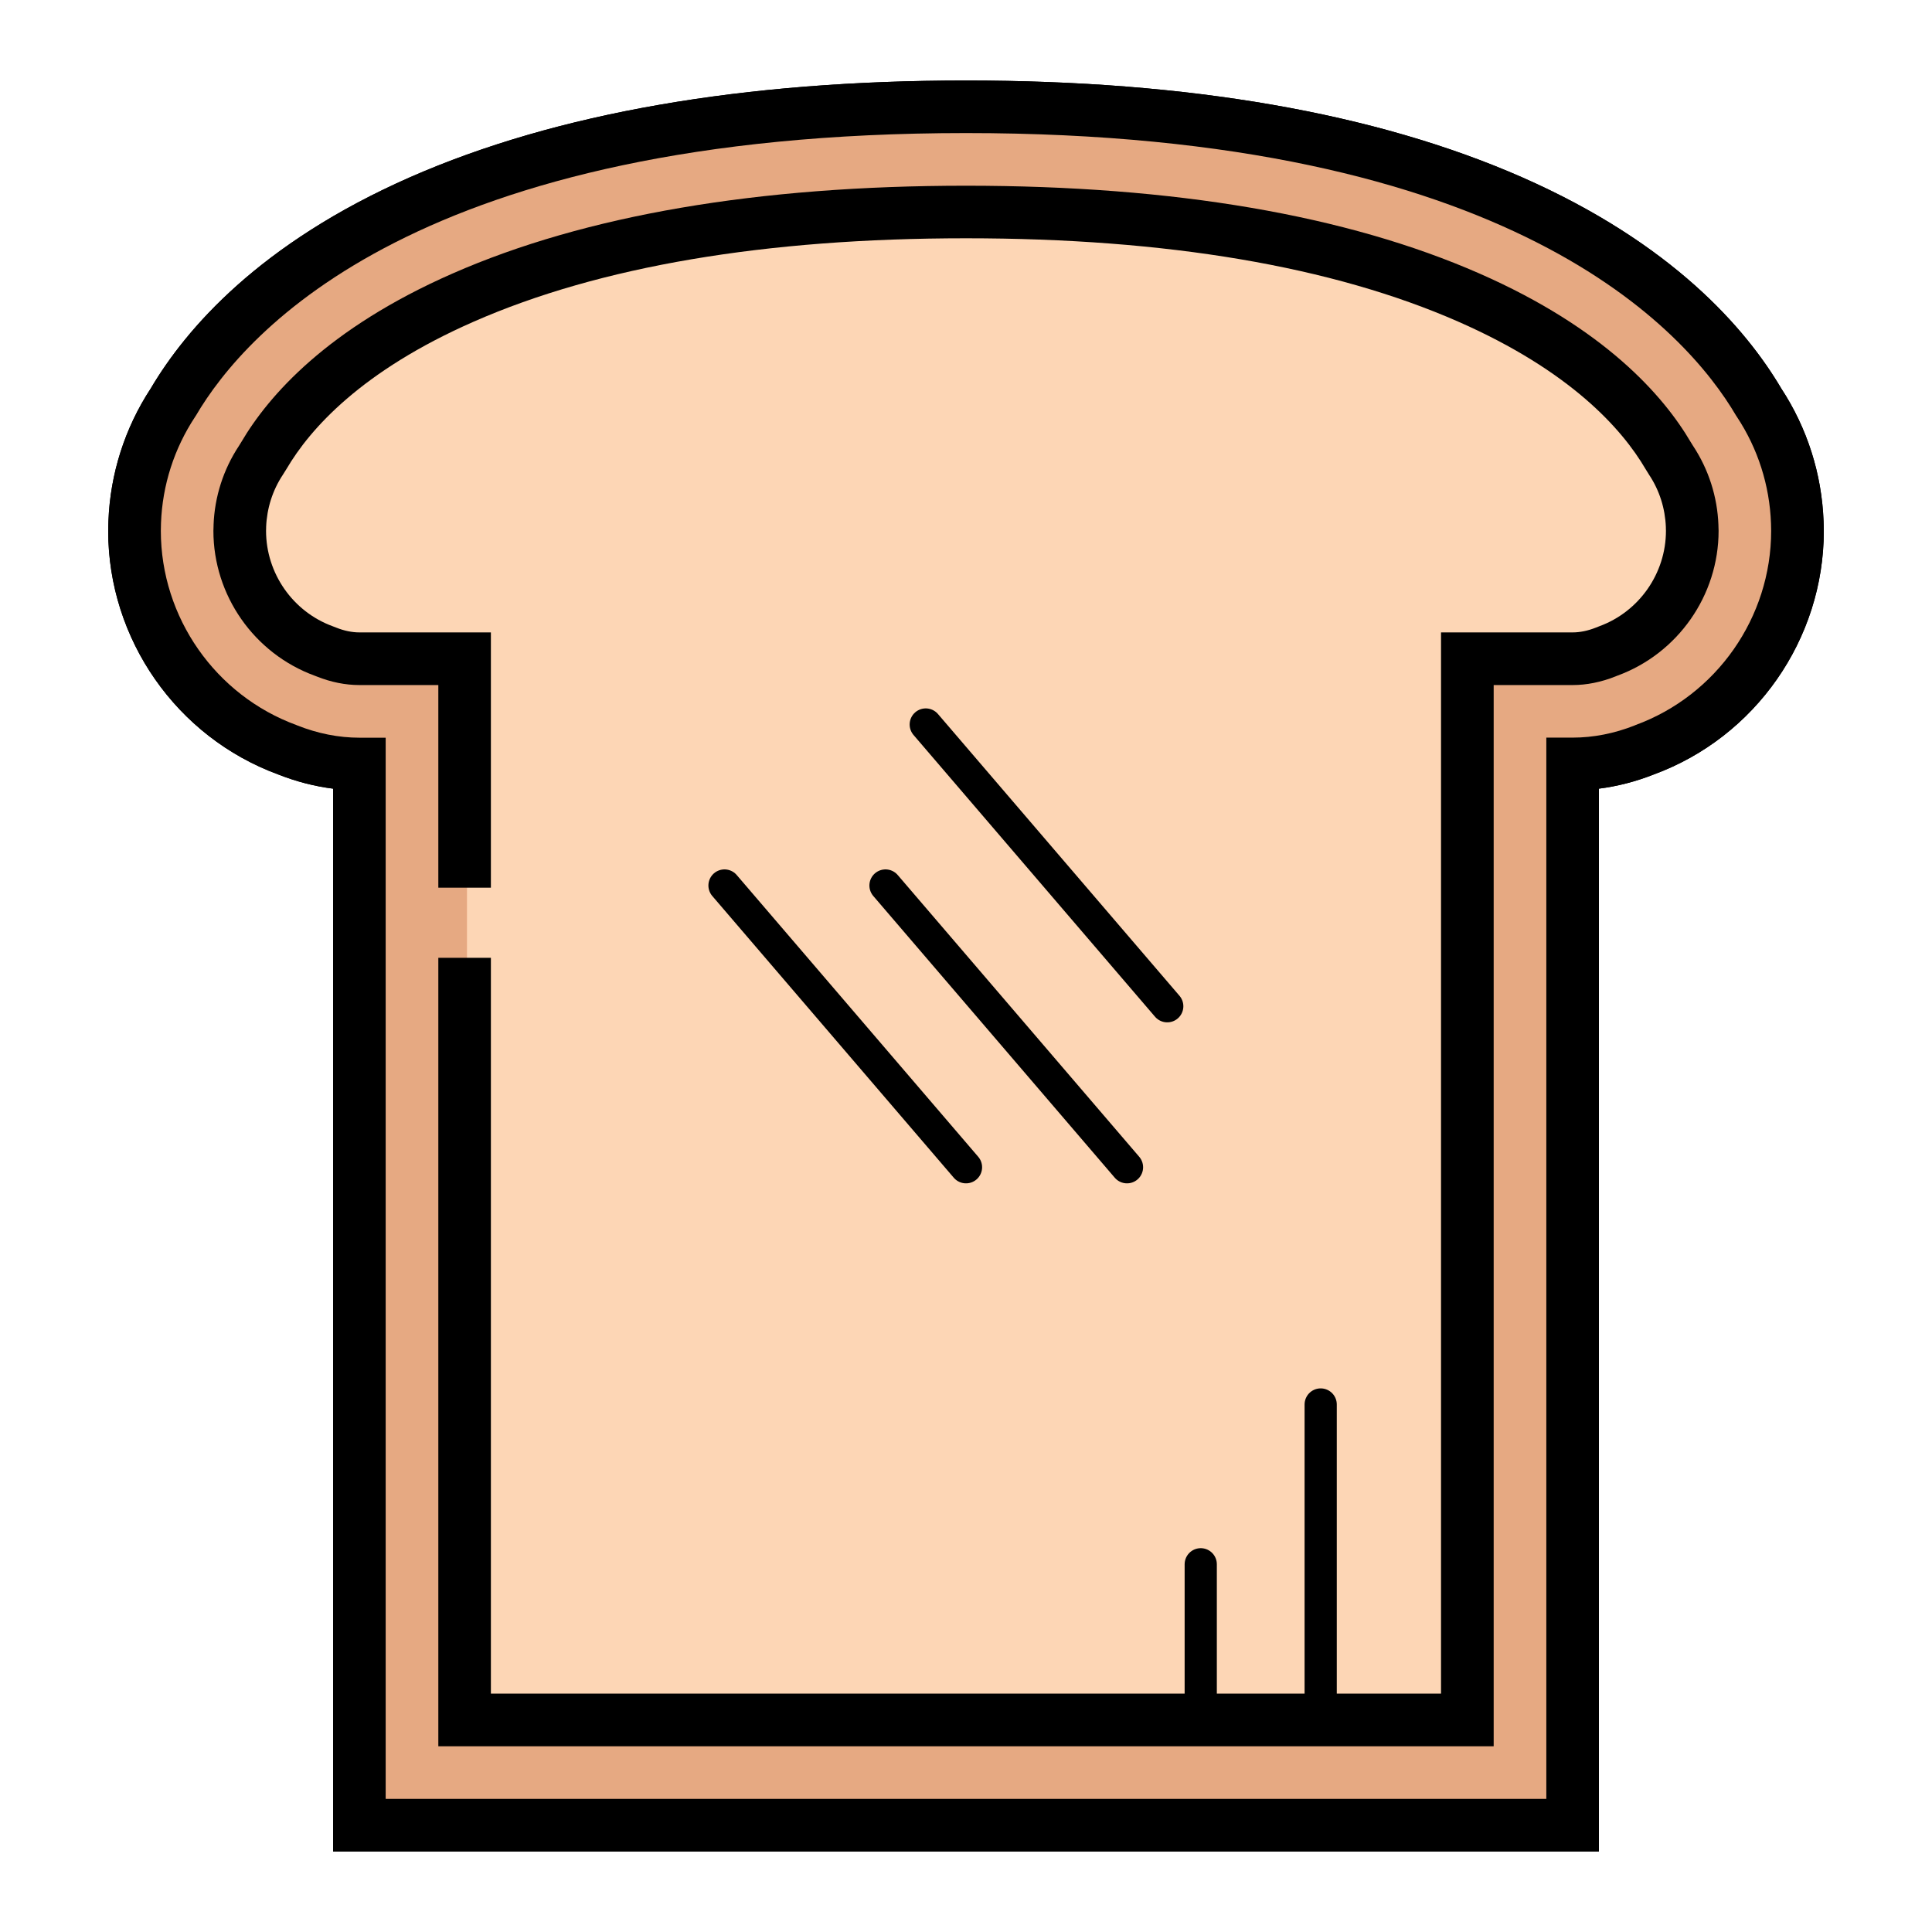
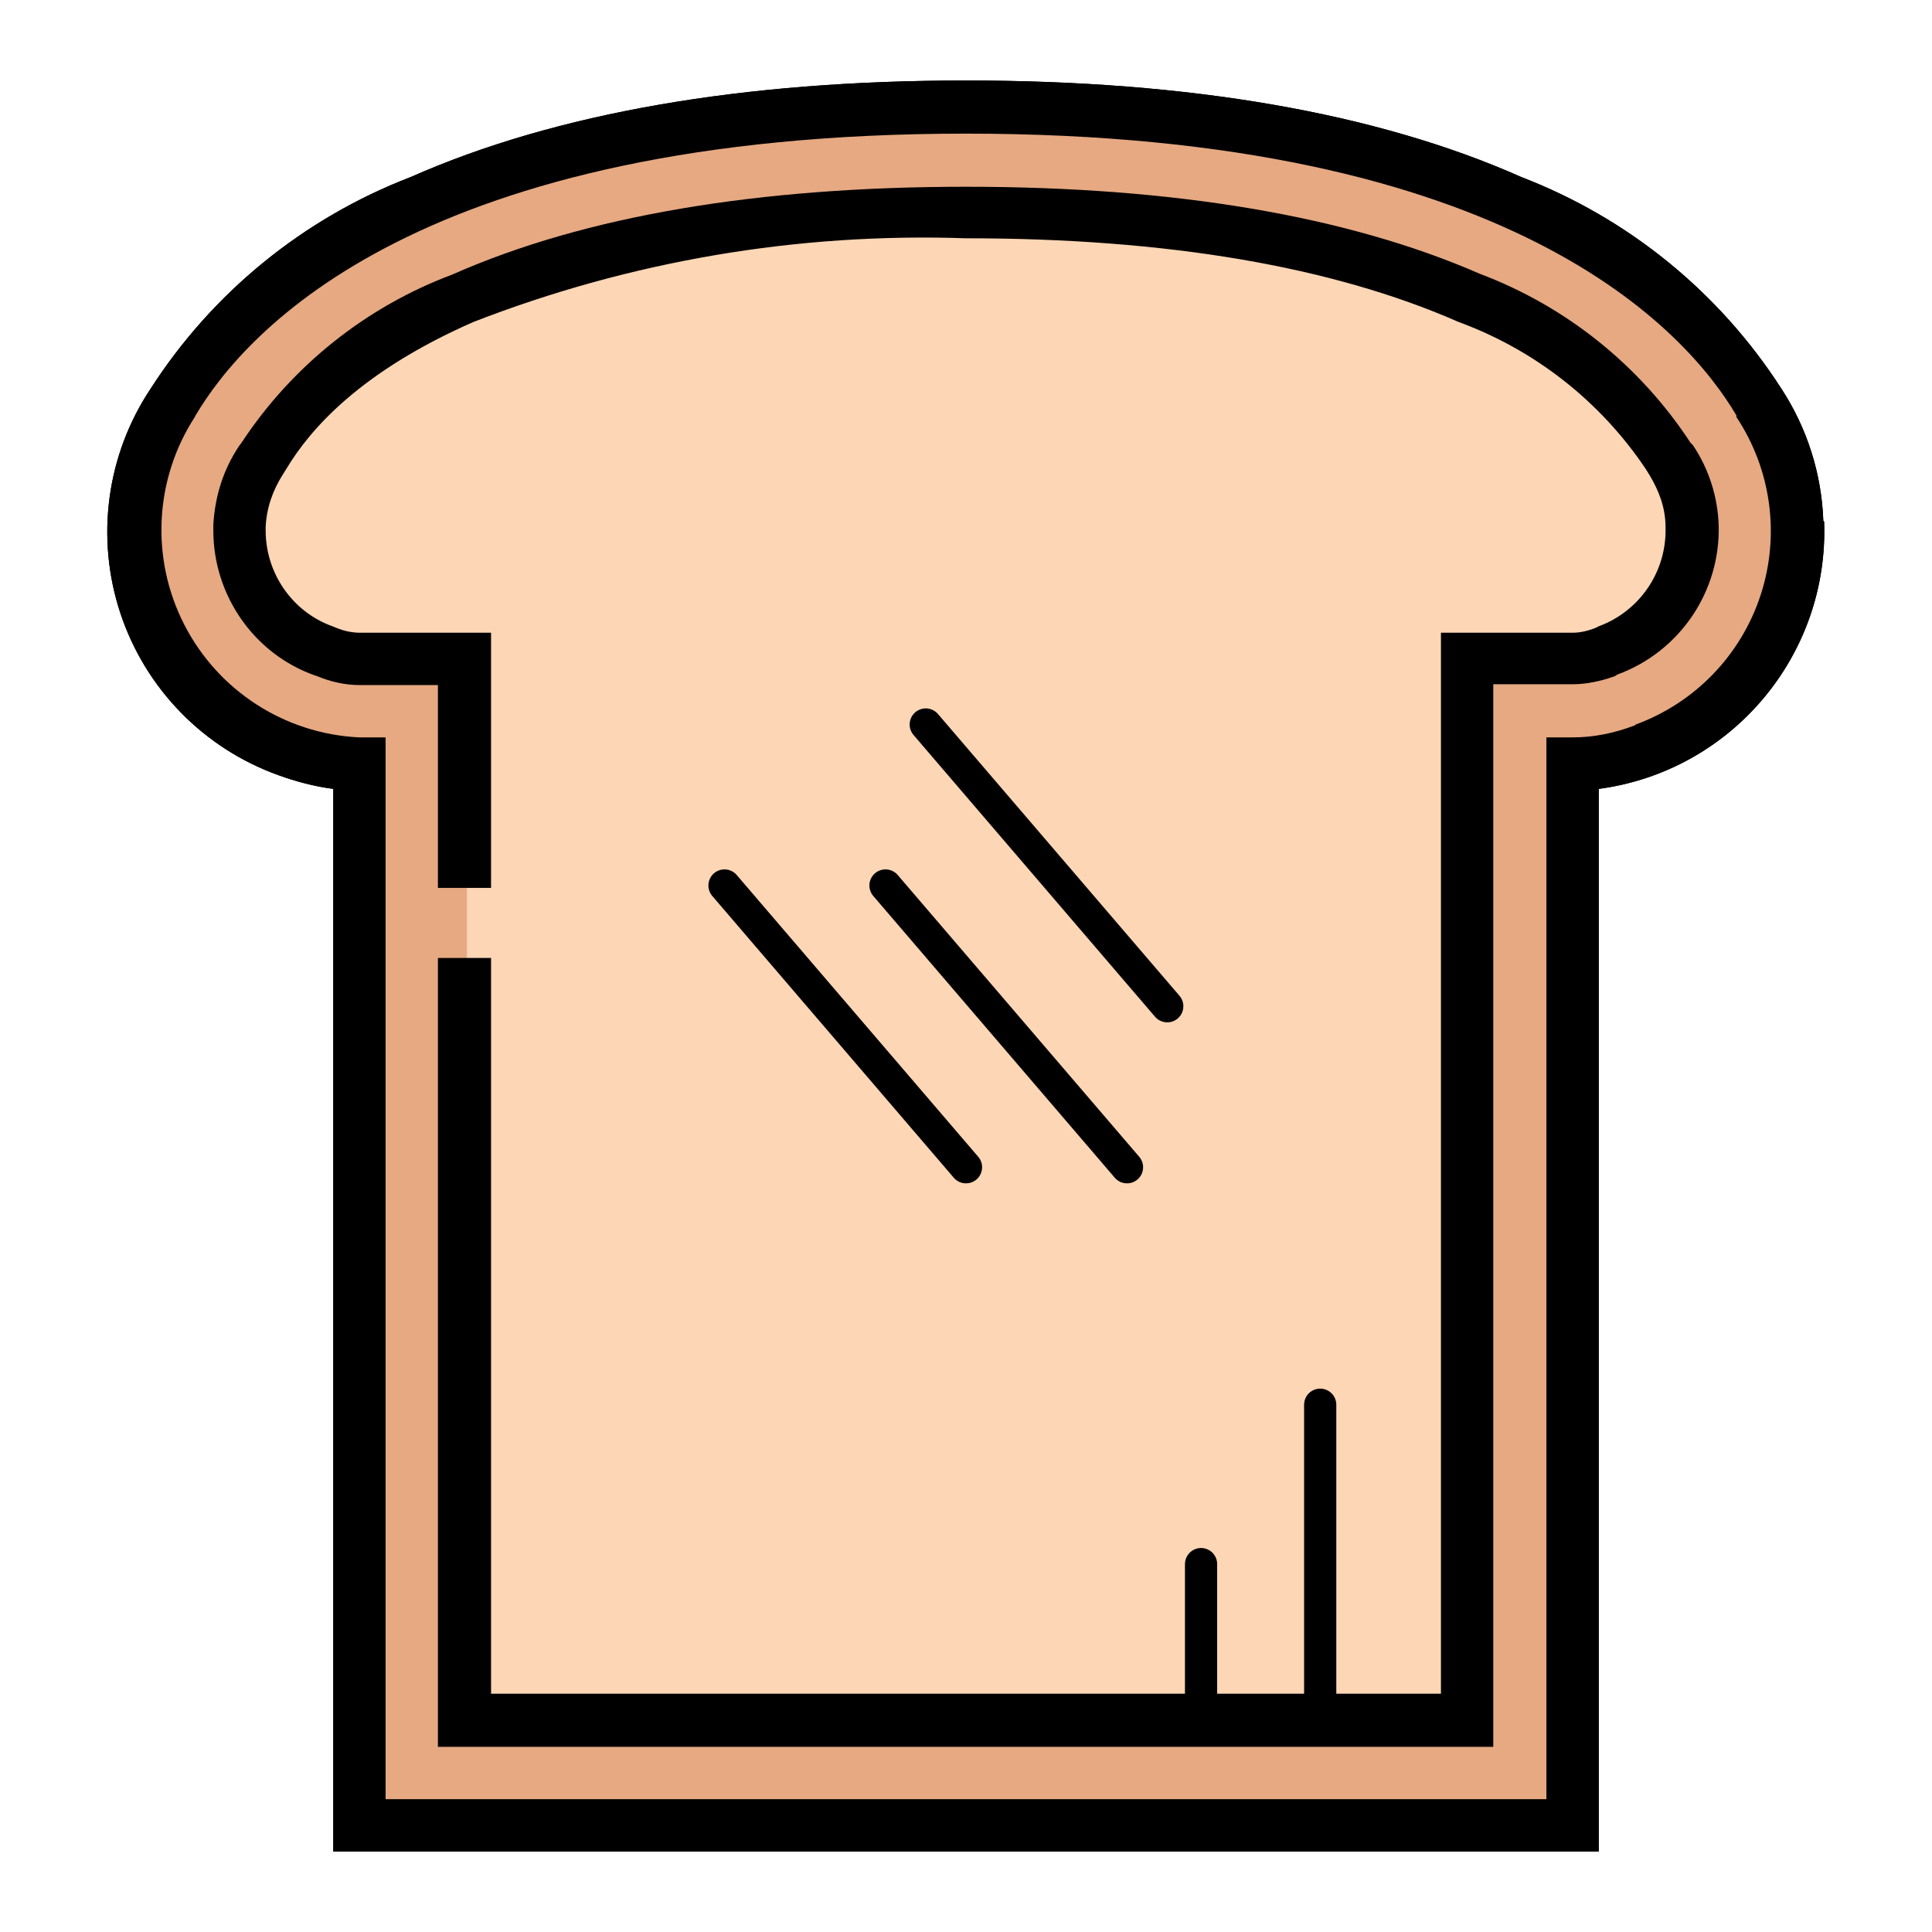
- <svg xmlns="http://www.w3.org/2000/svg" width="24" height="24" viewBox="0 0 24 24" fill="none">
-   <path d="M22.653 6.475C22.631 5.886 22.449 5.316 22.127 4.825C21.687 4.08 20.772 3.022 18.905 2.201C17.09 1.404 14.767 1 12 1C9.233 1 6.91 1.404 5.095 2.201C3.228 3.022 2.313 4.08 1.873 4.825C1.551 5.316 1.369 5.886 1.347 6.472C1.346 6.513 1.344 6.554 1.344 6.594C1.344 7.941 2.193 9.157 3.457 9.621C3.68 9.709 3.908 9.768 4.138 9.797V23H19.862V9.797C20.092 9.768 20.32 9.709 20.543 9.621C21.807 9.157 22.656 7.941 22.656 6.594C22.656 6.554 22.654 6.513 22.653 6.475ZM20.314 9.008L20.306 9.012C20.052 9.112 19.793 9.163 19.535 9.163H19.209V22.346H4.791V9.164H4.465C4.207 9.164 3.947 9.112 3.694 9.012L3.685 9.008C2.676 8.639 1.998 7.669 1.998 6.594C1.998 6.564 1.999 6.533 2 6.499C2.017 6.027 2.164 5.571 2.423 5.179L2.433 5.164C3.051 4.108 5.222 1.653 12 1.653C18.777 1.653 20.949 4.108 21.567 5.164L21.577 5.179C21.836 5.571 21.983 6.027 22 6.502C22.001 6.533 22.002 6.564 22.002 6.594C22.002 7.669 21.324 8.639 20.314 9.008Z" fill="black" />
-   <path d="M3.5 3.5L1.5 6.5L2.5 8.5L4.5 9.5V22.5H19.5V9.5L21 9L22.5 7L21.5 4.5L19.5 3L15 1.5H8.5L3.5 3.5Z" fill="#E6A982" />
-   <path d="M3.5 8H5.5H5.801V21.294H18V8H20L21 7.5V6L19 4L15.5 3L11 2.5L8 3L4 4.5L3 6.5L3.5 8Z" fill="#FDD6B5" />
-   <path d="M21.347 6.533L21.347 6.522C21.334 6.171 21.225 5.831 21.032 5.539L21.004 5.494C20.664 4.914 19.933 4.08 18.379 3.398C16.731 2.674 14.585 2.307 12 2.307C9.415 2.307 7.269 2.674 5.621 3.398C4.067 4.08 3.336 4.914 2.996 5.494L2.968 5.539C2.775 5.831 2.666 6.171 2.653 6.52L2.653 6.531C2.652 6.552 2.651 6.573 2.651 6.594C2.651 7.396 3.157 8.119 3.91 8.394L3.936 8.404C4.112 8.474 4.29 8.51 4.465 8.51H5.445V11.027H6.098V7.856H4.465C4.373 7.856 4.276 7.836 4.178 7.797L4.134 7.78C3.638 7.599 3.305 7.122 3.305 6.594C3.305 6.583 3.305 6.573 3.306 6.56L3.306 6.546C3.315 6.315 3.386 6.091 3.513 5.899L3.56 5.824C3.851 5.328 4.49 4.608 5.884 3.996C7.448 3.309 9.506 2.96 12 2.96C14.494 2.96 16.552 3.309 18.116 3.996C19.509 4.608 20.149 5.328 20.44 5.824L20.487 5.9C20.614 6.091 20.685 6.315 20.694 6.548L20.694 6.562C20.695 6.573 20.695 6.583 20.695 6.594C20.695 7.122 20.362 7.599 19.866 7.78L19.823 7.797C19.724 7.836 19.627 7.856 19.535 7.856H17.901V21.039H6.098V11.898H5.445V21.693H18.555V8.51H19.535C19.71 8.51 19.888 8.474 20.065 8.404L20.09 8.394C20.843 8.119 21.349 7.396 21.349 6.594C21.349 6.573 21.348 6.552 21.347 6.533Z" fill="black" />
-   <path d="M22.653 6.475C22.631 5.886 22.449 5.316 22.127 4.825C21.687 4.08 20.772 3.022 18.905 2.201C17.09 1.404 14.767 1 12 1C9.233 1 6.91 1.404 5.095 2.201C3.228 3.022 2.313 4.08 1.873 4.825C1.551 5.316 1.369 5.886 1.347 6.472C1.346 6.513 1.344 6.554 1.344 6.594C1.344 7.941 2.193 9.157 3.457 9.621C3.68 9.709 3.908 9.768 4.138 9.797V23H19.862V9.797C20.092 9.768 20.32 9.709 20.543 9.621C21.807 9.157 22.656 7.941 22.656 6.594C22.656 6.554 22.654 6.513 22.653 6.475ZM20.314 9.008L20.306 9.012C20.052 9.112 19.793 9.163 19.535 9.163H19.209V22.346H4.791V9.164H4.465C4.207 9.164 3.947 9.112 3.694 9.012L3.685 9.008C2.676 8.639 1.998 7.669 1.998 6.594C1.998 6.564 1.999 6.533 2 6.499C2.017 6.027 2.164 5.571 2.423 5.179L2.433 5.164C3.051 4.108 5.222 1.653 12 1.653C18.777 1.653 20.948 4.108 21.567 5.164L21.577 5.179C21.836 5.571 21.983 6.027 22 6.502C22.001 6.533 22.002 6.564 22.002 6.594C22.002 7.669 21.324 8.639 20.314 9.008Z" fill="black" />
-   <path d="M11.5 9L14.5 12.5" stroke="black" stroke-width="0.4" stroke-linecap="round" />
-   <path d="M11 11L14 14.5" stroke="black" stroke-width="0.4" stroke-linecap="round" />
-   <path d="M16.406 17.447L16.406 21.388" stroke="black" stroke-width="0.4" stroke-linecap="round" />
-   <path d="M14.916 19.432L14.916 21.274" stroke="black" stroke-width="0.4" stroke-linecap="round" />
-   <path d="M9 11L12 14.5" stroke="black" stroke-width="0.4" stroke-linecap="round" />
+ <svg xmlns="http://www.w3.org/2000/svg" width="24" height="24" fill="none">
+   <path fill="#000" d="M22.65 6.47a3.21 3.21 0 0 0-.52-1.64A6.7 6.7 0 0 0 18.9 2.2C17.1 1.4 14.77 1 12 1c-2.77 0-5.09.4-6.9 1.2a6.7 6.7 0 0 0-3.23 2.63 3.21 3.21 0 0 0 1.59 4.8c.22.08.45.14.68.17V23h15.72V9.8a3.23 3.23 0 0 0 2.8-3.32Zm-2.34 2.54c-.26.1-.52.15-.77.15h-.33v13.19H4.79V9.16h-.33a2.58 2.58 0 0 1-2.04-3.98l.01-.02c.62-1.05 2.8-3.5 9.57-3.5 6.78 0 8.95 2.45 9.57 3.5v.02A2.56 2.56 0 0 1 20.32 9Z" />
+   <path fill="#E6A982" d="m3.5 3.5-2 3 1 2 2 1v13h15v-13L21 9l1.5-2-1-2.5-2-1.5L15 1.5H8.5l-5 2Z" />
+   <path fill="#FDD6B5" d="M3.5 8h2.3v13.3H18V8h2l1-.5V6l-2-2-3.5-1-4.5-.5L8 3 4 4.5l-1 2L3.5 8Z" />
+   <path fill="#000" d="M21.35 6.53a1.9 1.9 0 0 0-.32-1L21 5.5a5.41 5.41 0 0 0-2.62-2.1c-1.65-.72-3.8-1.08-6.38-1.08s-4.73.36-6.38 1.09A5.41 5.41 0 0 0 3 5.5l-.03.04c-.2.3-.3.63-.32.98V6.59c0 .8.5 1.53 1.26 1.8l.03.01c.17.07.35.11.52.11h.98v2.52h.66V7.86H4.46a.78.78 0 0 1-.28-.06l-.05-.02c-.5-.18-.83-.66-.83-1.19v-.04c.01-.24.09-.46.21-.65l.05-.08c.3-.5.93-1.21 2.32-1.82A15.42 15.42 0 0 1 12 2.96c2.5 0 4.55.35 6.12 1.04a4.78 4.78 0 0 1 2.32 1.82l.05.08c.12.2.2.41.2.65v.01a1.27 1.27 0 0 1-.83 1.22l-.04.02c-.1.04-.2.06-.28.06H17.9v13.18H6.1V11.9h-.66v9.8h13.11V8.5h.99c.17 0 .35-.04.52-.1l.03-.02a1.92 1.92 0 0 0 1.26-1.86Z" />
+   <path fill="#000" d="M22.65 6.47a3.21 3.21 0 0 0-.52-1.64A6.7 6.7 0 0 0 18.9 2.2C17.1 1.4 14.77 1 12 1c-2.77 0-5.09.4-6.9 1.2a6.7 6.7 0 0 0-3.23 2.63 3.21 3.21 0 0 0 1.59 4.8c.22.08.45.14.68.17V23h15.72V9.8a3.23 3.23 0 0 0 2.8-3.32Zm-2.34 2.54c-.26.1-.52.15-.77.15h-.33v13.19H4.79V9.16h-.33a2.58 2.58 0 0 1-2.04-3.98l.01-.02c.62-1.05 2.8-3.5 9.57-3.5 6.78 0 8.95 2.45 9.57 3.5v.02A2.56 2.56 0 0 1 20.32 9Z" />
+   <path stroke="#000" stroke-linecap="round" stroke-width=".4" d="m11.5 9 3 3.5M11 11l3 3.5M16.4 17.45v3.94M14.92 19.43v1.84M9 11l3 3.5" />
</svg>
